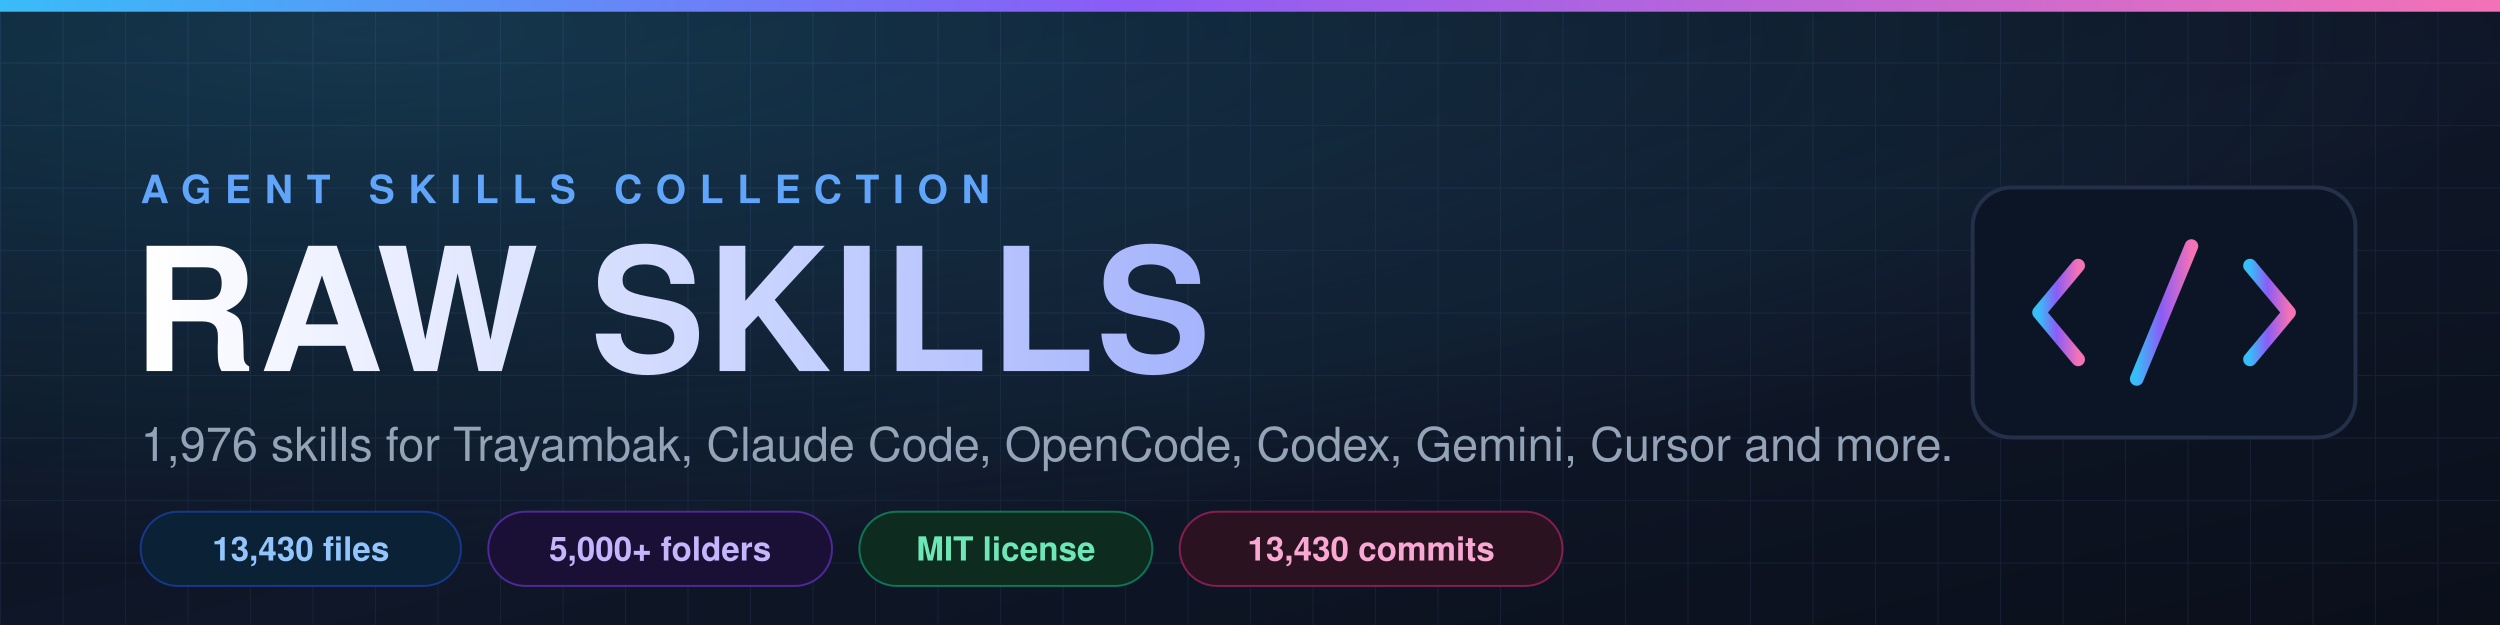
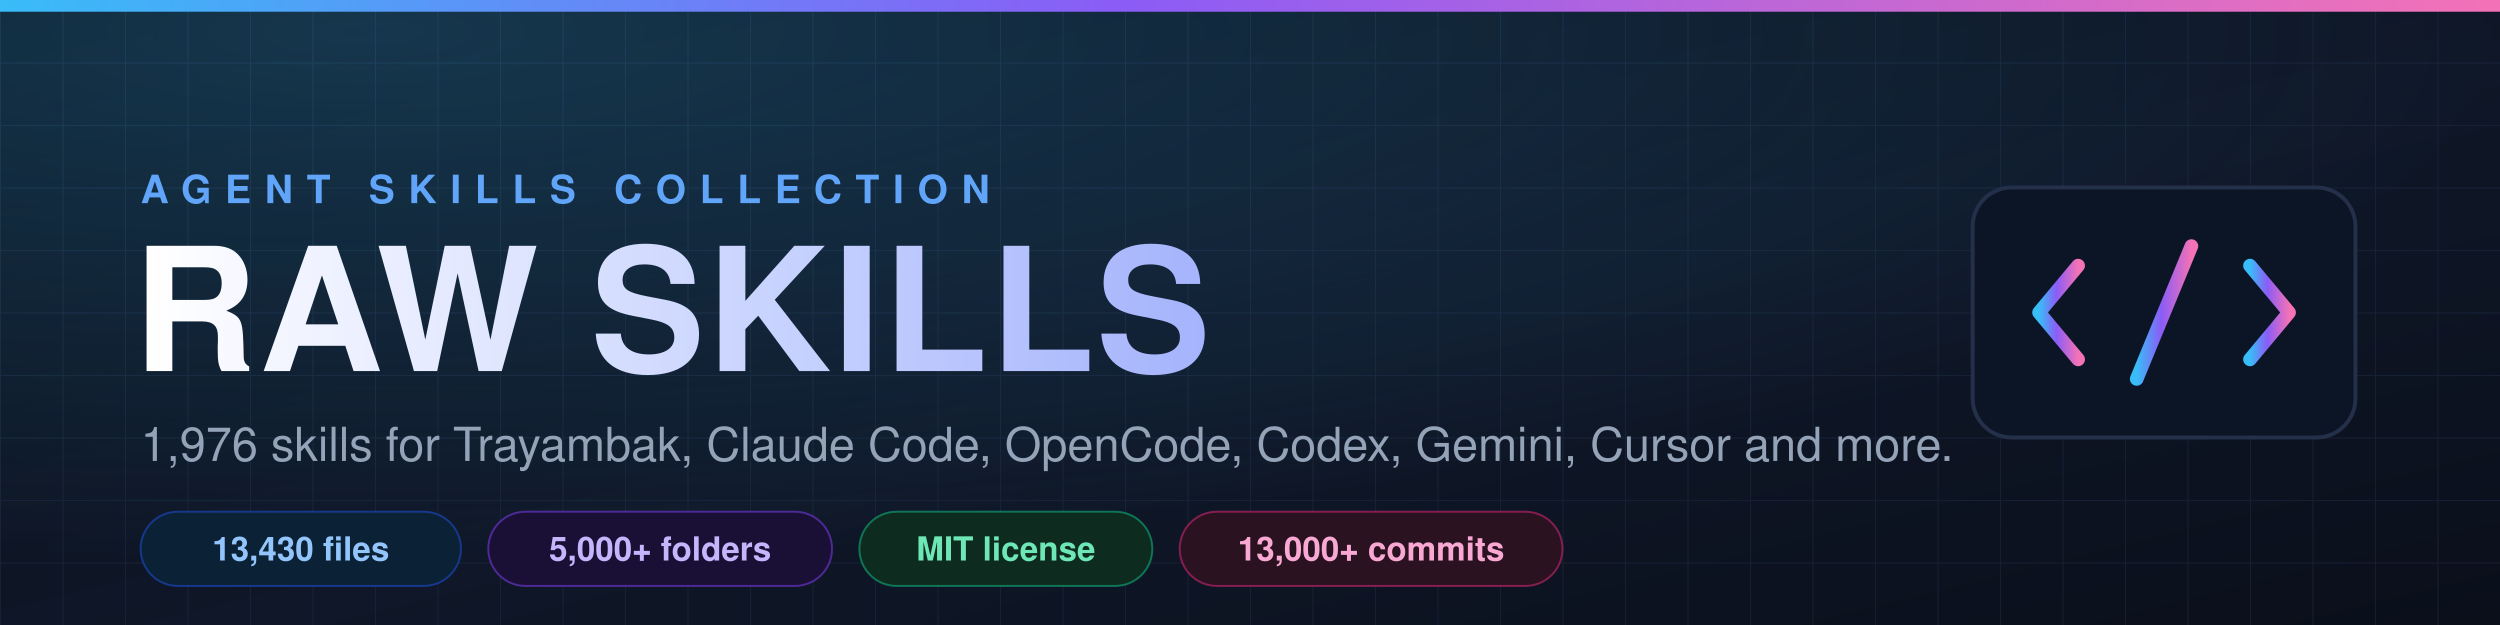
<svg xmlns="http://www.w3.org/2000/svg" width="1280" height="320" viewBox="0 0 1280 320" role="img" aria-label="RAW SKILLS - agent skills collection">
  <defs>
    <linearGradient id="bg" x1="0" y1="0" x2="1" y2="1">
      <stop offset="0%" stop-color="#0a0f1a" />
      <stop offset="55%" stop-color="#0f1728" />
      <stop offset="100%" stop-color="#0a0f1a" />
    </linearGradient>
    <linearGradient id="accent" x1="0" y1="0" x2="1" y2="0">
      <stop offset="0%" stop-color="#38bdf8" />
      <stop offset="45%" stop-color="#8b5cf6" />
      <stop offset="100%" stop-color="#f472b6" />
    </linearGradient>
    <linearGradient id="title" x1="0" y1="0" x2="1" y2="0">
      <stop offset="0%" stop-color="#ffffff" />
      <stop offset="60%" stop-color="#c7d2fe" />
      <stop offset="100%" stop-color="#a5b4fc" />
    </linearGradient>
    <pattern id="grid" width="32" height="32" patternUnits="userSpaceOnUse">
      <path d="M 32 0 L 0 0 0 32" fill="none" stroke="#1e2a44" stroke-width="1" opacity="0.55" />
    </pattern>
    <radialGradient id="glow" cx="0.15" cy="0.05" r="0.85">
      <stop offset="0%" stop-color="#38bdf8" stop-opacity="0.22" />
      <stop offset="100%" stop-color="#38bdf8" stop-opacity="0" />
    </radialGradient>
  </defs>
  <rect width="1280" height="320" fill="url(#bg)" />
  <rect width="1280" height="320" fill="url(#grid)" />
  <rect width="1280" height="320" fill="url(#glow)" />
  <rect x="0" y="0" width="1280" height="6" fill="url(#accent)" />
  <g font-family="Segoe UI, -apple-system, Helvetica, Arial, sans-serif">
    <text x="72" y="104" font-size="20" letter-spacing="7" fill="#60a5fa" font-weight="600">AGENT SKILLS COLLECTION</text>
    <text x="68" y="190" font-size="88" font-weight="800" fill="url(#title)" letter-spacing="1">RAW SKILLS</text>
    <text x="72" y="236" font-size="24" fill="#94a3b8">1,976 skills for Trayambak, Claude Code, OpenCode, Codex, Gemini, Cursor and more.</text>
    <g font-size="17" font-weight="600">
      <rect x="72" y="262" width="164" height="38" rx="19" fill="#0b2135" stroke="#1d4ed8" stroke-opacity="0.55" />
      <text x="154" y="287" fill="#93c5fd" text-anchor="middle">13,430 files</text>
      <rect x="250" y="262" width="176" height="38" rx="19" fill="#1a1035" stroke="#7c3aed" stroke-opacity="0.55" />
      <text x="338" y="287" fill="#c4b5fd" text-anchor="middle">5,000+ folders</text>
      <rect x="440" y="262" width="150" height="38" rx="19" fill="#0d2b1f" stroke="#10b981" stroke-opacity="0.55" />
      <text x="515" y="287" fill="#6ee7b7" text-anchor="middle">MIT license</text>
      <rect x="604" y="262" width="196" height="38" rx="19" fill="#2a1220" stroke="#db2777" stroke-opacity="0.55" />
-       <text x="702" y="287" fill="#f9a8d4" text-anchor="middle">13,430 commits</text>
+       <text x="702" y="287" fill="#f9a8d4" text-anchor="middle">13,000+ commits</text>
    </g>
  </g>
  <g transform="translate(1010 96)">
    <rect x="0" y="0" width="196" height="128" rx="20" fill="#0c1526" stroke="#243049" stroke-width="2" />
    <g fill="none" stroke="url(#accent)" stroke-width="7" stroke-linecap="round" stroke-linejoin="round">
      <path d="M 54 40 L 34 64 L 54 88" />
      <path d="M 142 40 L 162 64 L 142 88" />
      <path d="M 112 30 L 84 98" />
    </g>
  </g>
</svg>
